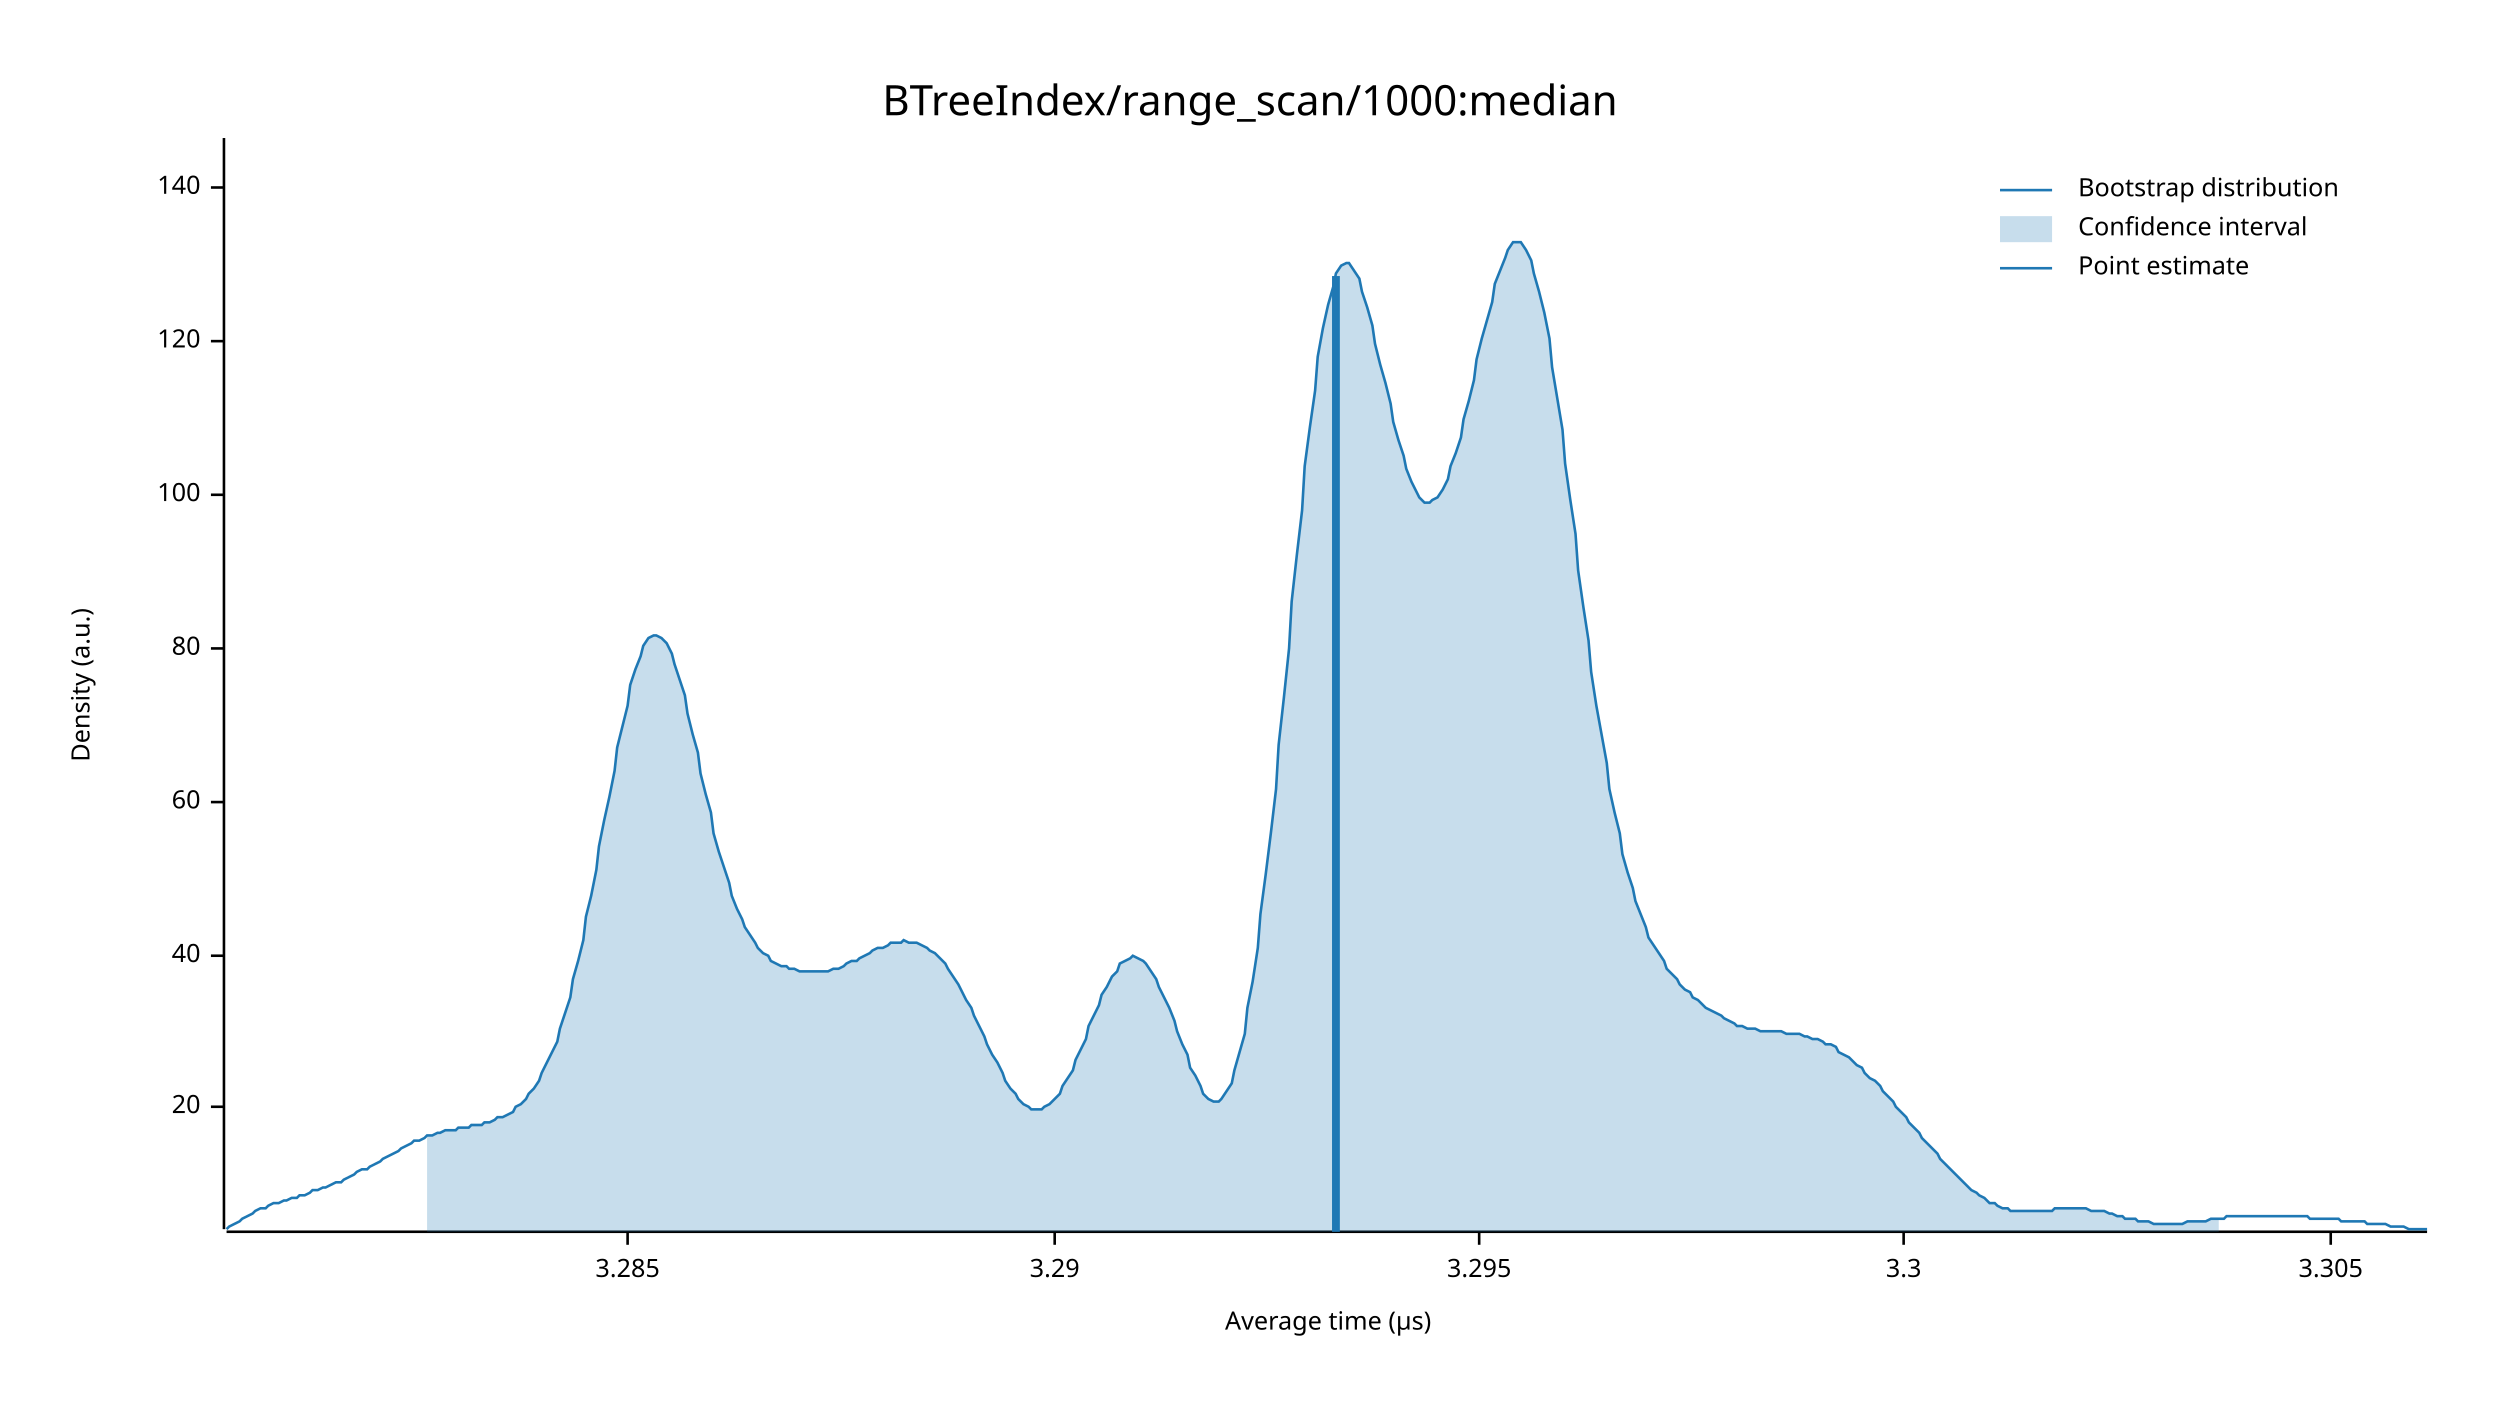
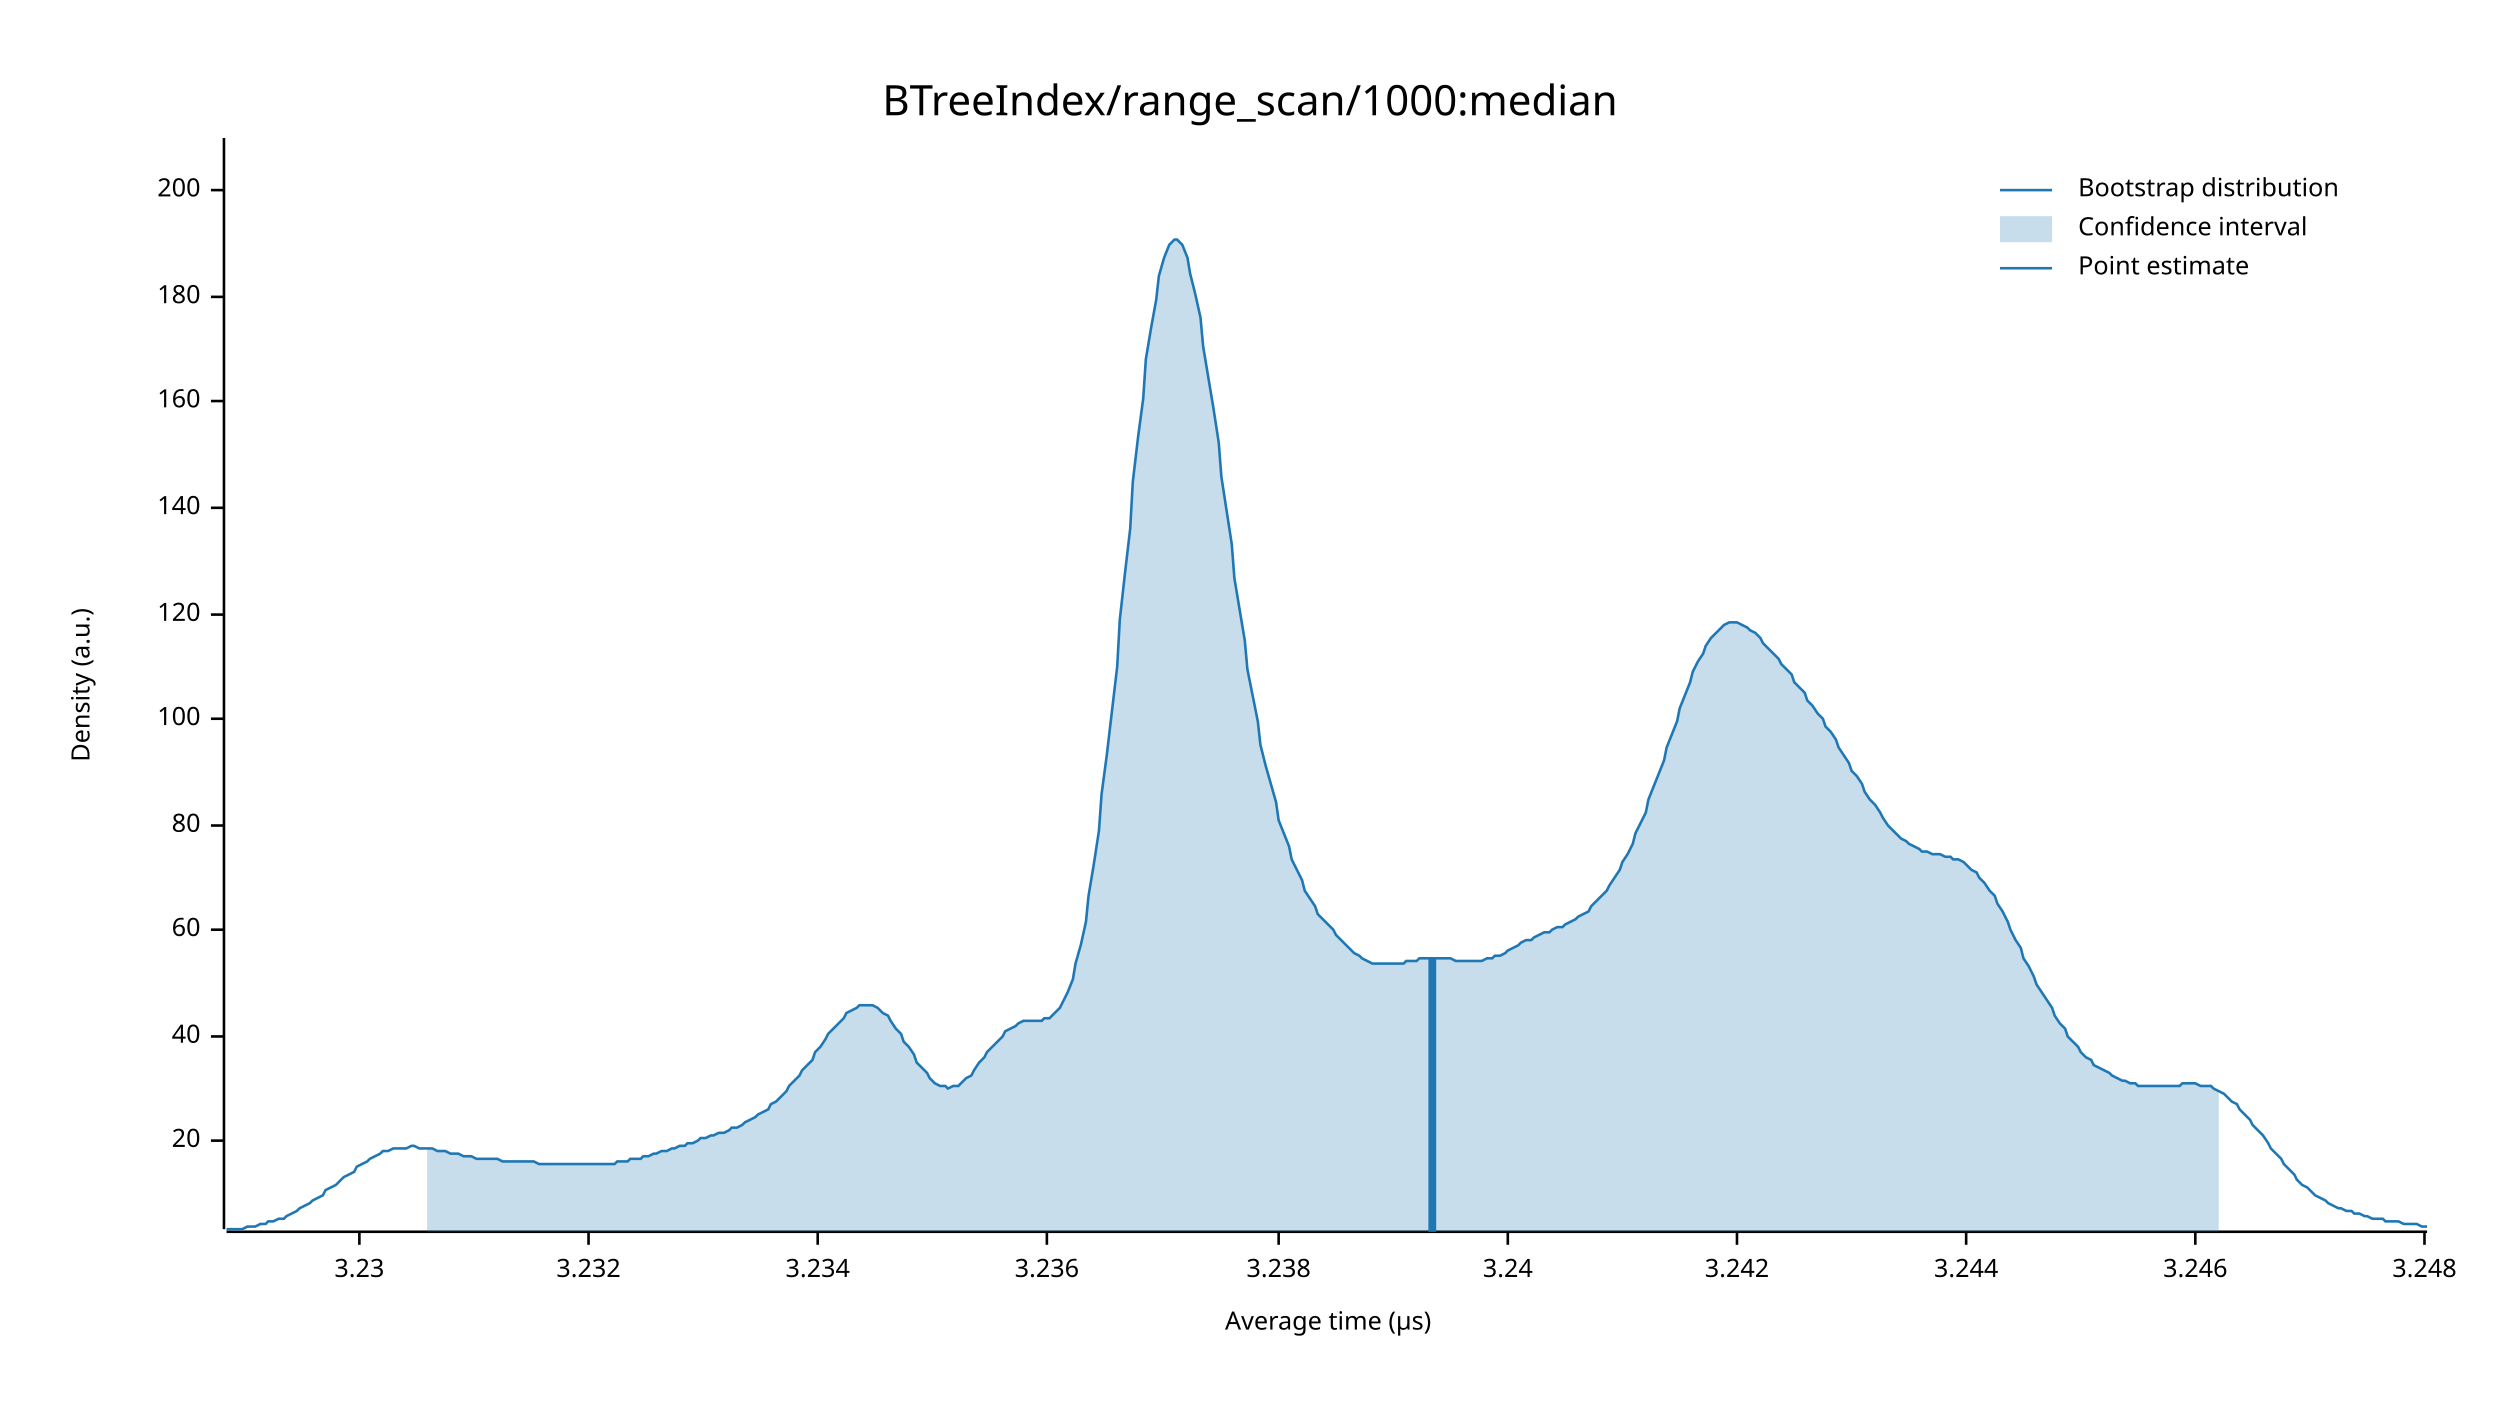
<svg xmlns="http://www.w3.org/2000/svg" width="960" height="540" viewBox="0 0 960 540">
  <text x="480" y="32" dy="0.76em" text-anchor="middle" font-family="sans-serif" font-size="16.129" opacity="1" fill="#000000">
BTreeIndex/range_scan/1000:median
</text>
  <text x="27" y="263" dy="0.76em" text-anchor="middle" font-family="sans-serif" font-size="9.677" opacity="1" fill="#000000" transform="rotate(270, 27, 263)">
Density (a.u.)
</text>
  <text x="510" y="513" dy="-0.5ex" text-anchor="middle" font-family="sans-serif" font-size="9.677" opacity="1" fill="#000000">
Average time (µs)
</text>
  <polyline fill="none" opacity="1" stroke="#000000" stroke-width="1" points="86,53 86,472 " />
-   <text x="77" y="425" dy="0.5ex" text-anchor="end" font-family="sans-serif" font-size="9.677" opacity="1" fill="#000000">
+   <text x="77" y="438" dy="0.5ex" text-anchor="end" font-family="sans-serif" font-size="9.677" opacity="1" fill="#000000">
20
</text>
-   <polyline fill="none" opacity="1" stroke="#000000" stroke-width="1" points="81,425 86,425 " />
-   <text x="77" y="367" dy="0.5ex" text-anchor="end" font-family="sans-serif" font-size="9.677" opacity="1" fill="#000000">
+   <polyline fill="none" opacity="1" stroke="#000000" stroke-width="1" points="81,438 86,438 " />
+   <text x="77" y="398" dy="0.5ex" text-anchor="end" font-family="sans-serif" font-size="9.677" opacity="1" fill="#000000">
40
</text>
-   <polyline fill="none" opacity="1" stroke="#000000" stroke-width="1" points="81,367 86,367 " />
-   <text x="77" y="308" dy="0.5ex" text-anchor="end" font-family="sans-serif" font-size="9.677" opacity="1" fill="#000000">
+   <polyline fill="none" opacity="1" stroke="#000000" stroke-width="1" points="81,398 86,398 " />
+   <text x="77" y="357" dy="0.5ex" text-anchor="end" font-family="sans-serif" font-size="9.677" opacity="1" fill="#000000">
60
</text>
-   <polyline fill="none" opacity="1" stroke="#000000" stroke-width="1" points="81,308 86,308 " />
-   <text x="77" y="249" dy="0.5ex" text-anchor="end" font-family="sans-serif" font-size="9.677" opacity="1" fill="#000000">
+   <polyline fill="none" opacity="1" stroke="#000000" stroke-width="1" points="81,357 86,357 " />
+   <text x="77" y="317" dy="0.5ex" text-anchor="end" font-family="sans-serif" font-size="9.677" opacity="1" fill="#000000">
80
</text>
-   <polyline fill="none" opacity="1" stroke="#000000" stroke-width="1" points="81,249 86,249 " />
-   <text x="77" y="190" dy="0.5ex" text-anchor="end" font-family="sans-serif" font-size="9.677" opacity="1" fill="#000000">
+   <polyline fill="none" opacity="1" stroke="#000000" stroke-width="1" points="81,317 86,317 " />
+   <text x="77" y="276" dy="0.5ex" text-anchor="end" font-family="sans-serif" font-size="9.677" opacity="1" fill="#000000">
100
</text>
-   <polyline fill="none" opacity="1" stroke="#000000" stroke-width="1" points="81,190 86,190 " />
-   <text x="77" y="131" dy="0.5ex" text-anchor="end" font-family="sans-serif" font-size="9.677" opacity="1" fill="#000000">
+   <polyline fill="none" opacity="1" stroke="#000000" stroke-width="1" points="81,276 86,276 " />
+   <text x="77" y="236" dy="0.5ex" text-anchor="end" font-family="sans-serif" font-size="9.677" opacity="1" fill="#000000">
120
</text>
-   <polyline fill="none" opacity="1" stroke="#000000" stroke-width="1" points="81,131 86,131 " />
-   <text x="77" y="72" dy="0.5ex" text-anchor="end" font-family="sans-serif" font-size="9.677" opacity="1" fill="#000000">
+   <polyline fill="none" opacity="1" stroke="#000000" stroke-width="1" points="81,236 86,236 " />
+   <text x="77" y="195" dy="0.5ex" text-anchor="end" font-family="sans-serif" font-size="9.677" opacity="1" fill="#000000">
140
</text>
-   <polyline fill="none" opacity="1" stroke="#000000" stroke-width="1" points="81,72 86,72 " />
+   <polyline fill="none" opacity="1" stroke="#000000" stroke-width="1" points="81,195 86,195 " />
+   <text x="77" y="154" dy="0.5ex" text-anchor="end" font-family="sans-serif" font-size="9.677" opacity="1" fill="#000000">
+ 160
+ </text>
+   <polyline fill="none" opacity="1" stroke="#000000" stroke-width="1" points="81,154 86,154 " />
+   <text x="77" y="114" dy="0.5ex" text-anchor="end" font-family="sans-serif" font-size="9.677" opacity="1" fill="#000000">
+ 180
+ </text>
+   <polyline fill="none" opacity="1" stroke="#000000" stroke-width="1" points="81,114 86,114 " />
+   <text x="77" y="73" dy="0.5ex" text-anchor="end" font-family="sans-serif" font-size="9.677" opacity="1" fill="#000000">
+ 200
+ </text>
+   <polyline fill="none" opacity="1" stroke="#000000" stroke-width="1" points="81,73 86,73 " />
  <polyline fill="none" opacity="1" stroke="#000000" stroke-width="1" points="87,473 932,473 " />
-   <text x="241" y="483" dy="0.76em" text-anchor="middle" font-family="sans-serif" font-size="9.677" opacity="1" fill="#000000">
- 3.285
+   <text x="138" y="483" dy="0.76em" text-anchor="middle" font-family="sans-serif" font-size="9.677" opacity="1" fill="#000000">
+ 3.23
</text>
-   <polyline fill="none" opacity="1" stroke="#000000" stroke-width="1" points="241,473 241,478 " />
-   <text x="405" y="483" dy="0.76em" text-anchor="middle" font-family="sans-serif" font-size="9.677" opacity="1" fill="#000000">
- 3.29
+   <polyline fill="none" opacity="1" stroke="#000000" stroke-width="1" points="138,473 138,478 " />
+   <text x="226" y="483" dy="0.76em" text-anchor="middle" font-family="sans-serif" font-size="9.677" opacity="1" fill="#000000">
+ 3.232
</text>
-   <polyline fill="none" opacity="1" stroke="#000000" stroke-width="1" points="405,473 405,478 " />
-   <text x="568" y="483" dy="0.76em" text-anchor="middle" font-family="sans-serif" font-size="9.677" opacity="1" fill="#000000">
- 3.295
+   <polyline fill="none" opacity="1" stroke="#000000" stroke-width="1" points="226,473 226,478 " />
+   <text x="314" y="483" dy="0.76em" text-anchor="middle" font-family="sans-serif" font-size="9.677" opacity="1" fill="#000000">
+ 3.234
</text>
-   <polyline fill="none" opacity="1" stroke="#000000" stroke-width="1" points="568,473 568,478 " />
-   <text x="731" y="483" dy="0.76em" text-anchor="middle" font-family="sans-serif" font-size="9.677" opacity="1" fill="#000000">
- 3.3
+   <polyline fill="none" opacity="1" stroke="#000000" stroke-width="1" points="314,473 314,478 " />
+   <text x="402" y="483" dy="0.76em" text-anchor="middle" font-family="sans-serif" font-size="9.677" opacity="1" fill="#000000">
+ 3.236
</text>
-   <polyline fill="none" opacity="1" stroke="#000000" stroke-width="1" points="731,473 731,478 " />
-   <text x="895" y="483" dy="0.76em" text-anchor="middle" font-family="sans-serif" font-size="9.677" opacity="1" fill="#000000">
- 3.305
+   <polyline fill="none" opacity="1" stroke="#000000" stroke-width="1" points="402,473 402,478 " />
+   <text x="491" y="483" dy="0.76em" text-anchor="middle" font-family="sans-serif" font-size="9.677" opacity="1" fill="#000000">
+ 3.238
</text>
-   <polyline fill="none" opacity="1" stroke="#000000" stroke-width="1" points="895,473 895,478 " />
-   <polyline fill="none" opacity="1" stroke="#1F78B4" stroke-width="1" points="87,472 88,471 90,470 92,469 93,468 95,467 97,466 98,465 100,464 102,464 103,463 105,462 107,462 109,461 110,461 112,460 114,460 115,459 117,459 119,458 120,457 122,457 124,456 125,456 127,455 129,454 131,454 132,453 134,452 136,451 137,450 139,449 141,449 142,448 144,447 146,446 147,445 149,444 151,443 153,442 154,441 156,440 158,439 159,438 161,438 163,437 164,436 166,436 168,435 169,435 171,434 173,434 175,434 176,433 178,433 180,433 181,432 183,432 185,432 186,431 188,431 190,430 191,429 193,429 195,428 197,427 198,425 200,424 202,422 203,420 205,418 207,415 208,412 210,408 212,404 214,400 215,395 217,389 219,383 220,376 222,369 224,361 225,352 227,344 229,334 230,325 232,315 234,306 236,296 237,287 239,279 241,271 242,263 244,257 246,252 247,248 249,245 251,244 252,244 254,245 256,247 258,251 259,255 261,261 263,267 264,274 266,282 268,289 269,297 271,305 273,312 274,320 276,327 278,333 280,339 281,344 283,349 285,353 286,356 288,359 290,362 291,364 293,366 295,367 296,369 298,370 300,371 302,371 303,372 305,372 307,373 308,373 310,373 312,373 313,373 315,373 317,373 318,373 320,372 322,372 324,371 325,370 327,369 329,369 330,368 332,367 334,366 335,365 337,364 339,364 341,363 342,362 344,362 346,362 347,361 349,362 351,362 352,362 354,363 356,364 357,365 359,366 361,368 363,370 364,372 366,375 368,378 369,380 371,384 373,387 374,390 376,394 378,398 379,401 381,405 383,408 385,412 386,415 388,418 390,420 391,422 393,424 395,425 396,426 398,426 400,426 401,425 403,424 405,422 407,420 408,417 410,414 412,411 413,407 415,403 417,399 418,394 420,390 422,386 423,382 425,379 427,375 429,373 430,370 432,369 434,368 435,367 437,368 439,369 440,370 442,373 444,376 445,379 447,383 449,387 451,392 452,396 454,401 456,405 457,410 459,413 461,417 462,420 464,422 466,423 468,423 469,422 471,419 473,416 474,411 476,404 478,397 479,387 481,377 483,364 484,351 486,336 488,320 490,303 491,286 493,268 495,249 496,231 498,213 500,196 501,179 503,164 505,150 506,137 508,126 510,117 512,110 513,105 515,102 517,101 518,101 520,104 522,107 523,112 525,118 527,125 528,132 530,140 532,147 534,155 535,162 537,169 539,175 540,180 542,185 544,189 545,191 547,193 549,193 550,192 552,191 554,188 556,184 557,179 559,174 561,168 562,161 564,154 566,146 567,138 569,130 571,123 573,116 574,109 576,104 578,99 579,96 581,93 583,93 584,93 586,96 588,100 589,105 591,112 593,120 595,130 596,141 598,153 600,165 601,178 603,192 605,205 606,219 608,233 610,246 611,258 613,271 615,282 617,293 618,303 620,312 622,320 623,328 625,335 627,341 628,346 630,351 632,356 633,360 635,363 637,366 639,369 640,372 642,374 644,376 645,378 647,380 649,381 650,383 652,384 654,386 655,387 657,388 659,389 661,390 662,391 664,392 666,393 667,394 669,394 671,395 672,395 674,395 676,396 677,396 679,396 681,396 683,396 684,396 686,397 688,397 689,397 691,397 693,398 694,398 696,399 698,399 700,400 701,401 703,401 705,402 706,404 708,405 710,406 711,407 713,409 715,410 716,412 718,414 720,415 722,417 723,419 725,421 727,423 728,425 730,427 732,429 733,431 735,433 737,435 738,437 740,439 742,441 744,443 745,445 747,447 749,449 750,450 752,452 754,454 755,455 757,457 759,458 760,459 762,460 764,462 766,462 767,463 769,464 771,464 772,465 774,465 776,465 777,465 779,465 781,465 782,465 784,465 786,465 788,465 789,464 791,464 793,464 794,464 796,464 798,464 799,464 801,464 803,465 804,465 806,465 808,465 810,466 811,466 813,467 815,467 816,468 818,468 820,468 821,469 823,469 825,469 827,470 828,470 830,470 832,470 833,470 835,470 837,470 838,470 840,469 842,469 843,469 845,469 847,469 849,468 850,468 852,468 854,468 855,467 857,467 859,467 860,467 862,467 864,467 865,467 867,467 869,467 871,467 872,467 874,467 876,467 877,467 879,467 881,467 882,467 884,467 886,467 887,468 889,468 891,468 893,468 894,468 896,468 898,468 899,469 901,469 903,469 904,469 906,469 908,469 909,470 911,470 913,470 915,470 916,470 918,471 920,471 921,471 923,471 925,472 926,472 928,472 930,472 932,472 " />
-   <polygon opacity="0.25" fill="#1F78B4" points="164,436 166,436 168,435 169,435 171,434 173,434 175,434 176,433 178,433 180,433 181,432 183,432 185,432 186,431 188,431 190,430 191,429 193,429 195,428 197,427 198,425 200,424 202,422 203,420 205,418 207,415 208,412 210,408 212,404 214,400 215,395 217,389 219,383 220,376 222,369 224,361 225,352 227,344 229,334 230,325 232,315 234,306 236,296 237,287 239,279 241,271 242,263 244,257 246,252 247,248 249,245 251,244 252,244 254,245 256,247 258,251 259,255 261,261 263,267 264,274 266,282 268,289 269,297 271,305 273,312 274,320 276,327 278,333 280,339 281,344 283,349 285,353 286,356 288,359 290,362 291,364 293,366 295,367 296,369 298,370 300,371 302,371 303,372 305,372 307,373 308,373 310,373 312,373 313,373 315,373 317,373 318,373 320,372 322,372 324,371 325,370 327,369 329,369 330,368 332,367 334,366 335,365 337,364 339,364 341,363 342,362 344,362 346,362 347,361 349,362 351,362 352,362 354,363 356,364 357,365 359,366 361,368 363,370 364,372 366,375 368,378 369,380 371,384 373,387 374,390 376,394 378,398 379,401 381,405 383,408 385,412 386,415 388,418 390,420 391,422 393,424 395,425 396,426 398,426 400,426 401,425 403,424 405,422 407,420 408,417 410,414 412,411 413,407 415,403 417,399 418,394 420,390 422,386 423,382 425,379 427,375 429,373 430,370 432,369 434,368 435,367 437,368 439,369 440,370 442,373 444,376 445,379 447,383 449,387 451,392 452,396 454,401 456,405 457,410 459,413 461,417 462,420 464,422 466,423 468,423 469,422 471,419 473,416 474,411 476,404 478,397 479,387 481,377 483,364 484,351 486,336 488,320 490,303 491,286 493,268 495,249 496,231 498,213 500,196 501,179 503,164 505,150 506,137 508,126 510,117 512,110 513,105 515,102 517,101 518,101 520,104 522,107 523,112 525,118 527,125 528,132 530,140 532,147 534,155 535,162 537,169 539,175 540,180 542,185 544,189 545,191 547,193 549,193 550,192 552,191 554,188 556,184 557,179 559,174 561,168 562,161 564,154 566,146 567,138 569,130 571,123 573,116 574,109 576,104 578,99 579,96 581,93 583,93 584,93 586,96 588,100 589,105 591,112 593,120 595,130 596,141 598,153 600,165 601,178 603,192 605,205 606,219 608,233 610,246 611,258 613,271 615,282 617,293 618,303 620,312 622,320 623,328 625,335 627,341 628,346 630,351 632,356 633,360 635,363 637,366 639,369 640,372 642,374 644,376 645,378 647,380 649,381 650,383 652,384 654,386 655,387 657,388 659,389 661,390 662,391 664,392 666,393 667,394 669,394 671,395 672,395 674,395 676,396 677,396 679,396 681,396 683,396 684,396 686,397 688,397 689,397 691,397 693,398 694,398 696,399 698,399 700,400 701,401 703,401 705,402 706,404 708,405 710,406 711,407 713,409 715,410 716,412 718,414 720,415 722,417 723,419 725,421 727,423 728,425 730,427 732,429 733,431 735,433 737,435 738,437 740,439 742,441 744,443 745,445 747,447 749,449 750,450 752,452 754,454 755,455 757,457 759,458 760,459 762,460 764,462 766,462 767,463 769,464 771,464 772,465 774,465 776,465 777,465 779,465 781,465 782,465 784,465 786,465 788,465 789,464 791,464 793,464 794,464 796,464 798,464 799,464 801,464 803,465 804,465 806,465 808,465 810,466 811,466 813,467 815,467 816,468 818,468 820,468 821,469 823,469 825,469 827,470 828,470 830,470 832,470 833,470 835,470 837,470 838,470 840,469 842,469 843,469 845,469 847,469 849,468 850,468 852,468 852,473 164,473 " />
-   <polyline fill="none" opacity="1" stroke="#1F78B4" stroke-width="3" points="513,473 513,106 " />
+   <polyline fill="none" opacity="1" stroke="#000000" stroke-width="1" points="491,473 491,478 " />
+   <text x="579" y="483" dy="0.76em" text-anchor="middle" font-family="sans-serif" font-size="9.677" opacity="1" fill="#000000">
+ 3.24
+ </text>
+   <polyline fill="none" opacity="1" stroke="#000000" stroke-width="1" points="579,473 579,478 " />
+   <text x="667" y="483" dy="0.76em" text-anchor="middle" font-family="sans-serif" font-size="9.677" opacity="1" fill="#000000">
+ 3.242
+ </text>
+   <polyline fill="none" opacity="1" stroke="#000000" stroke-width="1" points="667,473 667,478 " />
+   <text x="755" y="483" dy="0.76em" text-anchor="middle" font-family="sans-serif" font-size="9.677" opacity="1" fill="#000000">
+ 3.244
+ </text>
+   <polyline fill="none" opacity="1" stroke="#000000" stroke-width="1" points="755,473 755,478 " />
+   <text x="843" y="483" dy="0.76em" text-anchor="middle" font-family="sans-serif" font-size="9.677" opacity="1" fill="#000000">
+ 3.246
+ </text>
+   <polyline fill="none" opacity="1" stroke="#000000" stroke-width="1" points="843,473 843,478 " />
+   <text x="931" y="483" dy="0.76em" text-anchor="middle" font-family="sans-serif" font-size="9.677" opacity="1" fill="#000000">
+ 3.248
+ </text>
+   <polyline fill="none" opacity="1" stroke="#000000" stroke-width="1" points="931,473 931,478 " />
+   <polyline fill="none" opacity="1" stroke="#1F78B4" stroke-width="1" points="87,472 88,472 90,472 92,472 93,472 95,471 97,471 98,471 100,470 102,470 103,469 105,469 107,468 109,468 110,467 112,466 114,465 115,464 117,463 119,462 120,461 122,460 124,459 125,457 127,456 129,455 131,453 132,452 134,451 136,450 137,448 139,447 141,446 142,445 144,444 146,443 147,442 149,442 151,441 153,441 154,441 156,441 158,440 159,440 161,441 163,441 164,441 166,441 168,442 169,442 171,442 173,443 175,443 176,443 178,444 180,444 181,444 183,445 185,445 186,445 188,445 190,445 191,445 193,446 195,446 197,446 198,446 200,446 202,446 203,446 205,446 207,447 208,447 210,447 212,447 214,447 215,447 217,447 219,447 220,447 222,447 224,447 225,447 227,447 229,447 230,447 232,447 234,447 236,447 237,446 239,446 241,446 242,445 244,445 246,445 247,444 249,444 251,443 252,443 254,442 256,442 258,441 259,441 261,440 263,440 264,439 266,439 268,438 269,437 271,437 273,436 274,436 276,435 278,435 280,434 281,433 283,433 285,432 286,431 288,430 290,429 291,428 293,427 295,426 296,424 298,423 300,421 302,419 303,417 305,415 307,413 308,411 310,409 312,407 313,404 315,402 317,399 318,397 320,395 322,393 324,391 325,389 327,388 329,387 330,386 332,386 334,386 335,386 337,387 339,389 341,390 342,392 344,395 346,397 347,400 349,402 351,405 352,408 354,410 356,412 357,414 359,416 361,417 363,417 364,418 366,417 368,417 369,416 371,414 373,413 374,411 376,408 378,406 379,404 381,402 383,400 385,398 386,396 388,395 390,394 391,393 393,392 395,392 396,392 398,392 400,392 401,391 403,391 405,389 407,387 408,385 410,381 412,376 413,370 415,363 417,354 418,344 420,332 422,319 423,305 425,290 427,273 429,256 430,238 432,220 434,203 435,185 437,168 439,153 440,138 442,126 444,115 445,106 447,99 449,94 451,92 452,92 454,94 456,99 457,105 459,113 461,122 462,133 464,145 466,157 468,170 469,183 471,196 473,209 474,222 476,234 478,246 479,257 481,267 483,277 484,286 486,294 488,301 490,308 491,315 493,320 495,325 496,330 498,334 500,338 501,342 503,345 505,348 506,351 508,353 510,355 512,357 513,359 515,361 517,363 518,364 520,366 522,367 523,368 525,369 527,370 528,370 530,370 532,370 534,370 535,370 537,370 539,370 540,369 542,369 544,369 545,368 547,368 549,368 550,368 552,368 554,368 556,368 557,368 559,369 561,369 562,369 564,369 566,369 567,369 569,369 571,368 573,368 574,367 576,367 578,366 579,365 581,364 583,363 584,362 586,361 588,361 589,360 591,359 593,358 595,358 596,357 598,356 600,356 601,355 603,354 605,353 606,352 608,351 610,350 611,348 613,346 615,344 617,342 618,340 620,337 622,334 623,331 625,328 627,324 628,320 630,316 632,312 633,307 635,302 637,297 639,292 640,287 642,282 644,277 645,272 647,267 649,262 650,258 652,254 654,251 655,248 657,245 659,243 661,241 662,240 664,239 666,239 667,239 669,240 671,241 672,242 674,243 676,245 677,247 679,249 681,251 683,253 684,255 686,257 688,259 689,262 691,264 693,266 694,269 696,271 698,274 700,276 701,279 703,281 705,284 706,287 708,290 710,293 711,296 713,298 715,301 716,304 718,307 720,309 722,312 723,314 725,317 727,319 728,320 730,322 732,323 733,324 735,325 737,326 738,327 740,327 742,328 744,328 745,328 747,329 749,329 750,330 752,330 754,331 755,332 757,334 759,335 760,337 762,339 764,342 766,344 767,347 769,350 771,354 772,357 774,361 776,364 777,368 779,371 781,375 782,378 784,381 786,384 788,387 789,390 791,393 793,395 794,398 796,400 798,402 799,404 801,406 803,407 804,409 806,410 808,411 810,412 811,413 813,414 815,415 816,415 818,416 820,416 821,417 823,417 825,417 827,417 828,417 830,417 832,417 833,417 835,417 837,417 838,416 840,416 842,416 843,416 845,417 847,417 849,417 850,418 852,419 854,420 855,421 857,423 859,424 860,426 862,428 864,430 865,432 867,434 869,436 871,439 872,441 874,443 876,445 877,447 879,449 881,451 882,453 884,455 886,456 887,457 889,459 891,460 893,461 894,462 896,463 898,464 899,464 901,465 903,465 904,466 906,466 908,467 909,467 911,468 913,468 915,468 916,469 918,469 920,469 921,469 923,470 925,470 926,470 928,470 930,471 932,471 " />
+   <polygon opacity="0.25" fill="#1F78B4" points="164,441 166,441 168,442 169,442 171,442 173,443 175,443 176,443 178,444 180,444 181,444 183,445 185,445 186,445 188,445 190,445 191,445 193,446 195,446 197,446 198,446 200,446 202,446 203,446 205,446 207,447 208,447 210,447 212,447 214,447 215,447 217,447 219,447 220,447 222,447 224,447 225,447 227,447 229,447 230,447 232,447 234,447 236,447 237,446 239,446 241,446 242,445 244,445 246,445 247,444 249,444 251,443 252,443 254,442 256,442 258,441 259,441 261,440 263,440 264,439 266,439 268,438 269,437 271,437 273,436 274,436 276,435 278,435 280,434 281,433 283,433 285,432 286,431 288,430 290,429 291,428 293,427 295,426 296,424 298,423 300,421 302,419 303,417 305,415 307,413 308,411 310,409 312,407 313,404 315,402 317,399 318,397 320,395 322,393 324,391 325,389 327,388 329,387 330,386 332,386 334,386 335,386 337,387 339,389 341,390 342,392 344,395 346,397 347,400 349,402 351,405 352,408 354,410 356,412 357,414 359,416 361,417 363,417 364,418 366,417 368,417 369,416 371,414 373,413 374,411 376,408 378,406 379,404 381,402 383,400 385,398 386,396 388,395 390,394 391,393 393,392 395,392 396,392 398,392 400,392 401,391 403,391 405,389 407,387 408,385 410,381 412,376 413,370 415,363 417,354 418,344 420,332 422,319 423,305 425,290 427,273 429,256 430,238 432,220 434,203 435,185 437,168 439,153 440,138 442,126 444,115 445,106 447,99 449,94 451,92 452,92 454,94 456,99 457,105 459,113 461,122 462,133 464,145 466,157 468,170 469,183 471,196 473,209 474,222 476,234 478,246 479,257 481,267 483,277 484,286 486,294 488,301 490,308 491,315 493,320 495,325 496,330 498,334 500,338 501,342 503,345 505,348 506,351 508,353 510,355 512,357 513,359 515,361 517,363 518,364 520,366 522,367 523,368 525,369 527,370 528,370 530,370 532,370 534,370 535,370 537,370 539,370 540,369 542,369 544,369 545,368 547,368 549,368 550,368 552,368 554,368 556,368 557,368 559,369 561,369 562,369 564,369 566,369 567,369 569,369 571,368 573,368 574,367 576,367 578,366 579,365 581,364 583,363 584,362 586,361 588,361 589,360 591,359 593,358 595,358 596,357 598,356 600,356 601,355 603,354 605,353 606,352 608,351 610,350 611,348 613,346 615,344 617,342 618,340 620,337 622,334 623,331 625,328 627,324 628,320 630,316 632,312 633,307 635,302 637,297 639,292 640,287 642,282 644,277 645,272 647,267 649,262 650,258 652,254 654,251 655,248 657,245 659,243 661,241 662,240 664,239 666,239 667,239 669,240 671,241 672,242 674,243 676,245 677,247 679,249 681,251 683,253 684,255 686,257 688,259 689,262 691,264 693,266 694,269 696,271 698,274 700,276 701,279 703,281 705,284 706,287 708,290 710,293 711,296 713,298 715,301 716,304 718,307 720,309 722,312 723,314 725,317 727,319 728,320 730,322 732,323 733,324 735,325 737,326 738,327 740,327 742,328 744,328 745,328 747,329 749,329 750,330 752,330 754,331 755,332 757,334 759,335 760,337 762,339 764,342 766,344 767,347 769,350 771,354 772,357 774,361 776,364 777,368 779,371 781,375 782,378 784,381 786,384 788,387 789,390 791,393 793,395 794,398 796,400 798,402 799,404 801,406 803,407 804,409 806,410 808,411 810,412 811,413 813,414 815,415 816,415 818,416 820,416 821,417 823,417 825,417 827,417 828,417 830,417 832,417 833,417 835,417 837,417 838,416 840,416 842,416 843,416 845,417 847,417 849,417 850,418 852,419 852,473 164,473 " />
+   <polyline fill="none" opacity="1" stroke="#1F78B4" stroke-width="3" points="550,473 550,368 " />
  <text x="798" y="68" dy="0.76em" text-anchor="start" font-family="sans-serif" font-size="9.677" opacity="1" fill="#000000">
Bootstrap distribution
</text>
  <text x="798" y="83" dy="0.76em" text-anchor="start" font-family="sans-serif" font-size="9.677" opacity="1" fill="#000000">
Confidence interval
</text>
  <text x="798" y="98" dy="0.76em" text-anchor="start" font-family="sans-serif" font-size="9.677" opacity="1" fill="#000000">
Point estimate
</text>
  <polyline fill="none" opacity="1" stroke="#1F78B4" stroke-width="1" points="768,73 788,73 " />
  <rect x="768" y="83" width="20" height="10" opacity="0.25" fill="#1F78B4" stroke="none" />
  <polyline fill="none" opacity="1" stroke="#1F78B4" stroke-width="1" points="768,103 788,103 " />
</svg>
